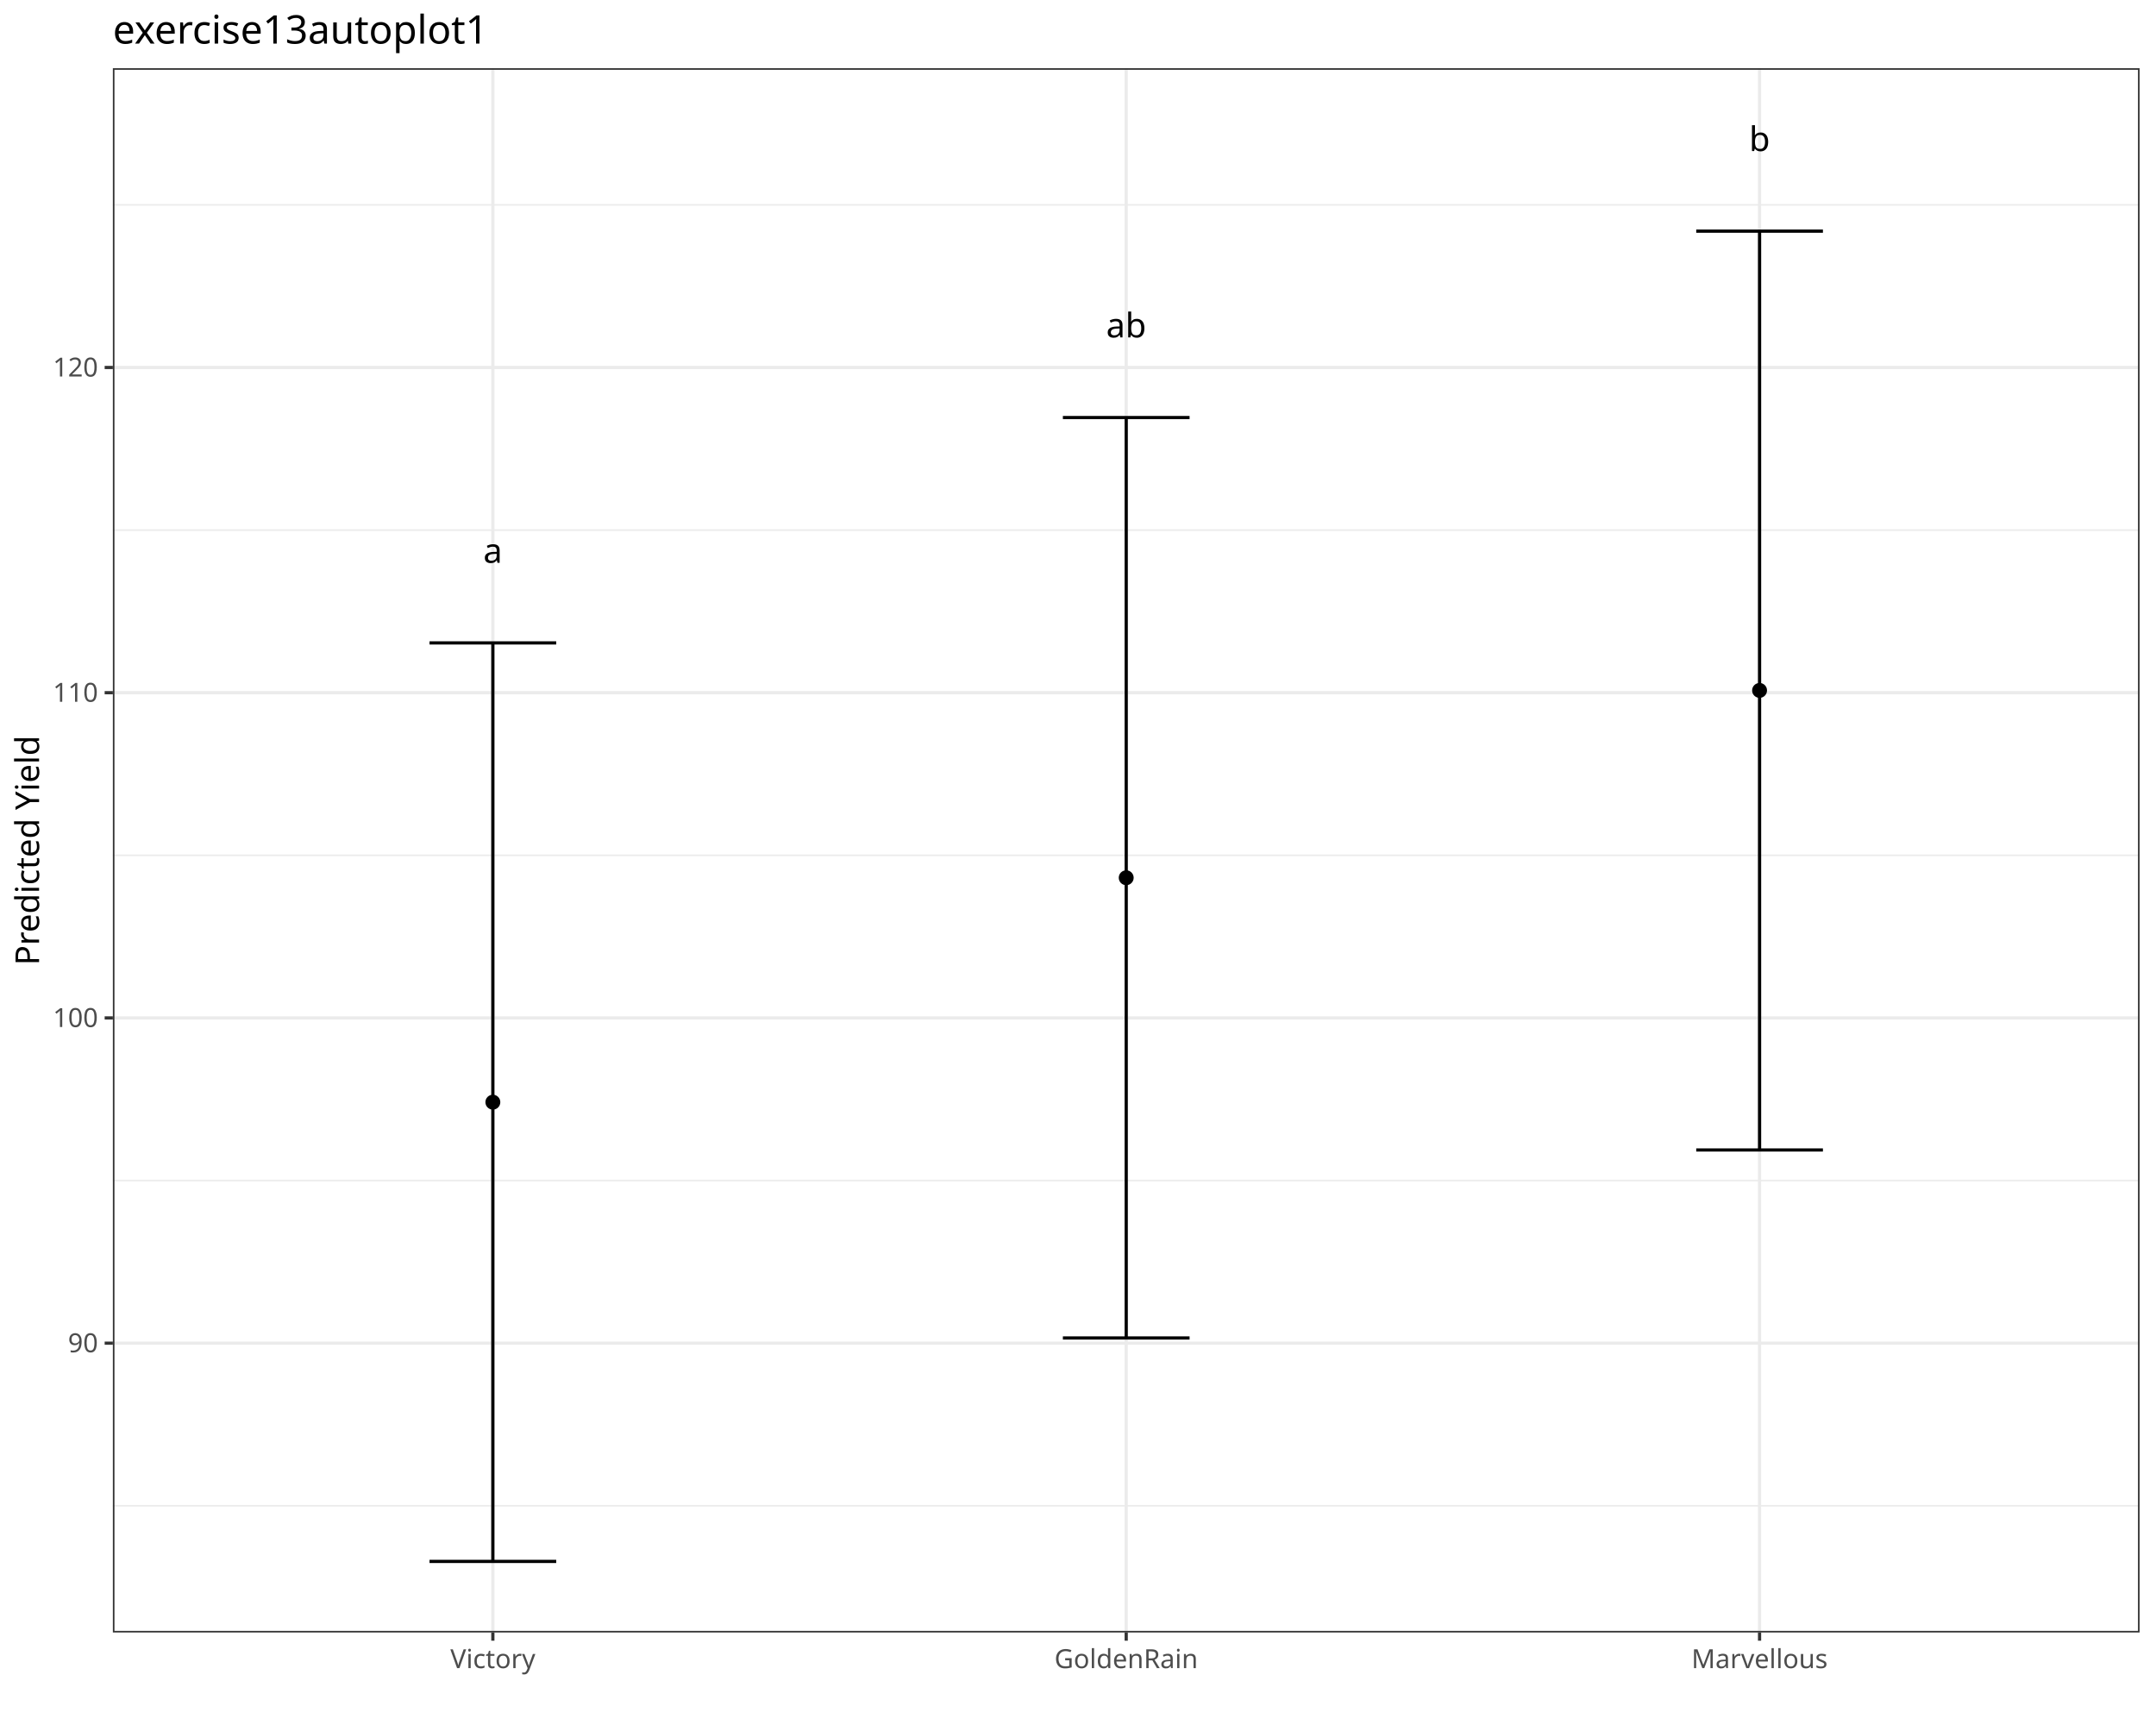
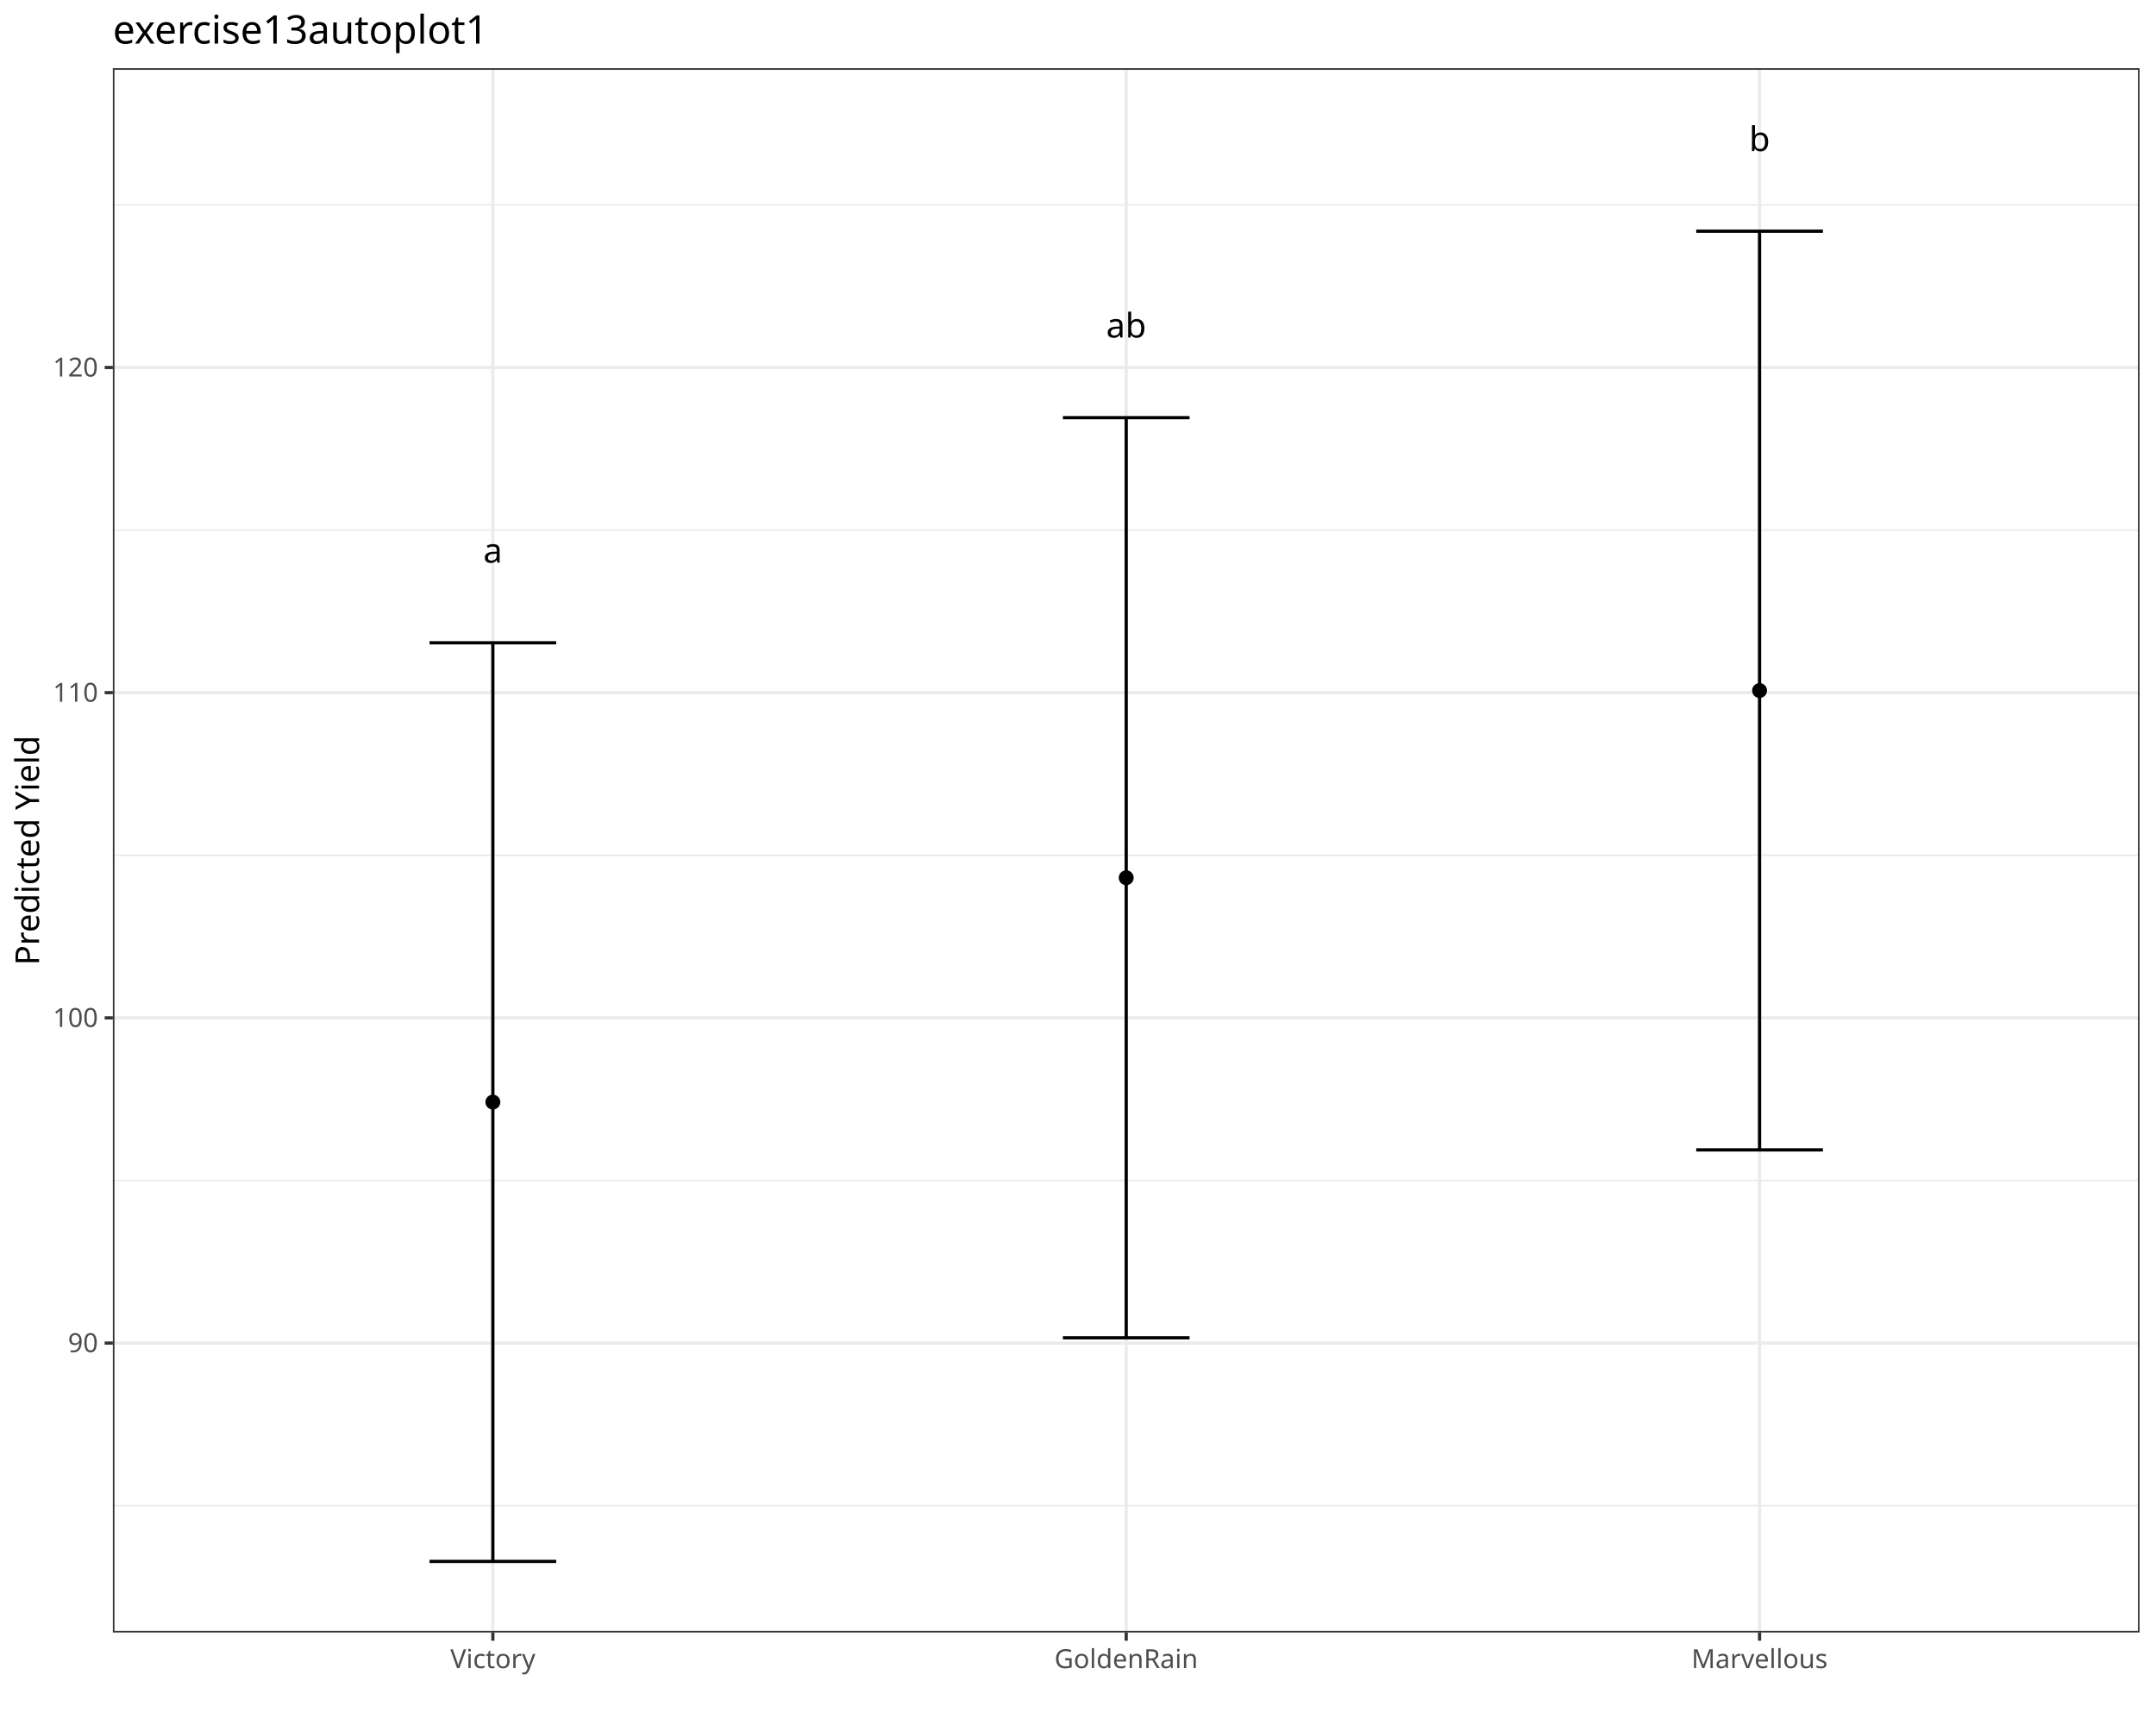
<svg xmlns="http://www.w3.org/2000/svg" class="svglite" data-engine-version="2.0" width="720.00pt" height="576.00pt" viewBox="0 0 720.00 576.00">
  <defs>
    <style type="text/css">
    .svglite line, .svglite polyline, .svglite polygon, .svglite path, .svglite rect, .svglite circle {
      fill: none;
      stroke: #000000;
      stroke-linecap: round;
      stroke-linejoin: round;
      stroke-miterlimit: 10.00;
    }
  </style>
  </defs>
  <rect width="100%" height="100%" style="stroke: none; fill: #FFFFFF;" />
  <defs>
    <clipPath id="cpMC4wMHw3MjAuMDB8MC4wMHw1NzYuMDA=">
      <rect x="0.00" y="0.00" width="720.00" height="576.00" />
    </clipPath>
  </defs>
  <g clip-path="url(#cpMC4wMHw3MjAuMDB8MC4wMHw1NzYuMDA=)">
    <rect x="0.00" y="0.00" width="720.00" height="576.00" style="stroke-width: 1.07; stroke: #FFFFFF; fill: #FFFFFF;" />
  </g>
  <defs>
    <clipPath id="cpMzcuNjl8NzE0LjUyfDIyLjc4fDU0NS4xMQ==">
      <rect x="37.69" y="22.78" width="676.83" height="522.33" />
    </clipPath>
  </defs>
  <g clip-path="url(#cpMzcuNjl8NzE0LjUyfDIyLjc4fDU0NS4xMQ==)">
    <rect x="37.69" y="22.78" width="676.83" height="522.33" style="stroke-width: 1.07; stroke: none; fill: #FFFFFF;" />
-     <polyline points="37.69,502.80 714.52,502.80 " style="stroke-width: 0.53; stroke: #EBEBEB; stroke-linecap: butt;" />
-     <polyline points="37.69,394.20 714.52,394.20 " style="stroke-width: 0.53; stroke: #EBEBEB; stroke-linecap: butt;" />
-     <polyline points="37.69,285.60 714.52,285.60 " style="stroke-width: 0.53; stroke: #EBEBEB; stroke-linecap: butt;" />
+     <polyline points="37.69,502.76 714.52,502.76 " style="stroke-width: 0.53; stroke: #EBEBEB; stroke-linecap: butt;" />
+     <polyline points="37.69,394.17 714.52,394.17 " style="stroke-width: 0.53; stroke: #EBEBEB; stroke-linecap: butt;" />
+     <polyline points="37.69,285.58 714.52,285.58 " style="stroke-width: 0.53; stroke: #EBEBEB; stroke-linecap: butt;" />
    <polyline points="37.69,177.00 714.52,177.00 " style="stroke-width: 0.53; stroke: #EBEBEB; stroke-linecap: butt;" />
-     <polyline points="37.69,68.40 714.52,68.40 " style="stroke-width: 0.53; stroke: #EBEBEB; stroke-linecap: butt;" />
-     <polyline points="37.69,448.50 714.52,448.50 " style="stroke-width: 1.07; stroke: #EBEBEB; stroke-linecap: butt;" />
-     <polyline points="37.69,339.90 714.52,339.90 " style="stroke-width: 1.07; stroke: #EBEBEB; stroke-linecap: butt;" />
-     <polyline points="37.69,231.30 714.52,231.30 " style="stroke-width: 1.07; stroke: #EBEBEB; stroke-linecap: butt;" />
+     <polyline points="37.69,68.41 714.52,68.41 " style="stroke-width: 0.53; stroke: #EBEBEB; stroke-linecap: butt;" />
+     <polyline points="37.69,448.47 714.52,448.47 " style="stroke-width: 1.07; stroke: #EBEBEB; stroke-linecap: butt;" />
+     <polyline points="37.69,339.88 714.52,339.88 " style="stroke-width: 1.07; stroke: #EBEBEB; stroke-linecap: butt;" />
+     <polyline points="37.69,231.29 714.52,231.29 " style="stroke-width: 1.07; stroke: #EBEBEB; stroke-linecap: butt;" />
    <polyline points="37.69,122.70 714.52,122.70 " style="stroke-width: 1.07; stroke: #EBEBEB; stroke-linecap: butt;" />
    <polyline points="164.59,545.11 164.59,22.78 " style="stroke-width: 1.07; stroke: #EBEBEB; stroke-linecap: butt;" />
    <polyline points="376.10,545.11 376.10,22.78 " style="stroke-width: 1.07; stroke: #EBEBEB; stroke-linecap: butt;" />
    <polyline points="587.61,545.11 587.61,22.78 " style="stroke-width: 1.07; stroke: #EBEBEB; stroke-linecap: butt;" />
-     <circle cx="164.59" cy="368.03" r="2.49" style="stroke-width: 0.71; stroke: none; fill: #000000;" />
+     <circle cx="164.59" cy="368.00" r="2.49" style="stroke-width: 0.71; stroke: none; fill: #000000;" />
    <circle cx="376.10" cy="293.09" r="2.49" style="stroke-width: 0.71; stroke: none; fill: #000000;" />
-     <circle cx="587.61" cy="230.54" r="2.49" style="stroke-width: 0.71; stroke: none; fill: #000000;" />
-     <polyline points="143.44,214.68 185.75,214.68 " style="stroke-width: 1.07; stroke-linecap: butt;" />
-     <polyline points="164.59,214.68 164.59,521.37 " style="stroke-width: 1.07; stroke-linecap: butt;" />
+     <circle cx="587.61" cy="230.58" r="2.49" style="stroke-width: 0.71; stroke: none; fill: #000000;" />
+     <polyline points="143.44,214.64 185.75,214.64 " style="stroke-width: 1.07; stroke-linecap: butt;" />
+     <polyline points="164.59,214.64 164.59,521.37 " style="stroke-width: 1.07; stroke-linecap: butt;" />
    <polyline points="143.44,521.37 185.75,521.37 " style="stroke-width: 1.07; stroke-linecap: butt;" />
-     <polyline points="354.95,139.42 397.26,139.42 " style="stroke-width: 1.07; stroke-linecap: butt;" />
-     <polyline points="376.10,139.42 376.10,446.76 " style="stroke-width: 1.07; stroke-linecap: butt;" />
-     <polyline points="354.95,446.76 397.26,446.76 " style="stroke-width: 1.07; stroke-linecap: butt;" />
-     <polyline points="566.46,77.19 608.77,77.19 " style="stroke-width: 1.07; stroke-linecap: butt;" />
-     <polyline points="587.61,77.19 587.61,383.99 " style="stroke-width: 1.07; stroke-linecap: butt;" />
-     <polyline points="566.46,383.99 608.77,383.99 " style="stroke-width: 1.07; stroke-linecap: butt;" />
-     <text x="164.59" y="187.93" text-anchor="middle" style="font-size: 11.38px; font-family: sans;" textLength="6.33px" lengthAdjust="spacingAndGlyphs">a</text>
-     <text x="376.10" y="112.67" text-anchor="middle" style="font-size: 11.38px; font-family: sans;" textLength="12.66px" lengthAdjust="spacingAndGlyphs">ab</text>
+     <polyline points="354.95,139.47 397.26,139.47 " style="stroke-width: 1.07; stroke-linecap: butt;" />
+     <polyline points="376.10,139.47 376.10,446.70 " style="stroke-width: 1.07; stroke-linecap: butt;" />
+     <polyline points="354.95,446.70 397.26,446.70 " style="stroke-width: 1.07; stroke-linecap: butt;" />
+     <polyline points="566.46,77.20 608.77,77.20 " style="stroke-width: 1.07; stroke-linecap: butt;" />
+     <polyline points="587.61,77.20 587.61,383.96 " style="stroke-width: 1.07; stroke-linecap: butt;" />
+     <polyline points="566.46,383.96 608.77,383.96 " style="stroke-width: 1.07; stroke-linecap: butt;" />
+     <text x="164.59" y="187.88" text-anchor="middle" style="font-size: 11.38px; font-family: sans;" textLength="6.33px" lengthAdjust="spacingAndGlyphs">a</text>
+     <text x="376.10" y="112.71" text-anchor="middle" style="font-size: 11.38px; font-family: sans;" textLength="12.66px" lengthAdjust="spacingAndGlyphs">ab</text>
    <text x="587.61" y="50.44" text-anchor="middle" style="font-size: 11.38px; font-family: sans;" textLength="6.33px" lengthAdjust="spacingAndGlyphs">b</text>
    <rect x="37.69" y="22.78" width="676.83" height="522.33" style="stroke-width: 1.07; stroke: #333333;" />
  </g>
  <g clip-path="url(#cpMC4wMHw3MjAuMDB8MC4wMHw1NzYuMDA=)">
-     <text x="32.76" y="451.53" text-anchor="end" style="font-size: 8.80px; fill: #4D4D4D; font-family: sans;" textLength="9.79px" lengthAdjust="spacingAndGlyphs">90</text>
-     <text x="32.76" y="342.93" text-anchor="end" style="font-size: 8.80px; fill: #4D4D4D; font-family: sans;" textLength="14.68px" lengthAdjust="spacingAndGlyphs">100</text>
-     <text x="32.76" y="234.33" text-anchor="end" style="font-size: 8.80px; fill: #4D4D4D; font-family: sans;" textLength="14.68px" lengthAdjust="spacingAndGlyphs">110</text>
+     <text x="32.76" y="451.49" text-anchor="end" style="font-size: 8.80px; fill: #4D4D4D; font-family: sans;" textLength="9.79px" lengthAdjust="spacingAndGlyphs">90</text>
+     <text x="32.76" y="342.91" text-anchor="end" style="font-size: 8.80px; fill: #4D4D4D; font-family: sans;" textLength="14.68px" lengthAdjust="spacingAndGlyphs">100</text>
+     <text x="32.76" y="234.32" text-anchor="end" style="font-size: 8.80px; fill: #4D4D4D; font-family: sans;" textLength="14.68px" lengthAdjust="spacingAndGlyphs">110</text>
    <text x="32.76" y="125.73" text-anchor="end" style="font-size: 8.80px; fill: #4D4D4D; font-family: sans;" textLength="14.68px" lengthAdjust="spacingAndGlyphs">120</text>
-     <polyline points="34.95,448.50 37.69,448.50 " style="stroke-width: 1.07; stroke: #333333; stroke-linecap: butt;" />
-     <polyline points="34.95,339.90 37.69,339.90 " style="stroke-width: 1.07; stroke: #333333; stroke-linecap: butt;" />
-     <polyline points="34.95,231.30 37.69,231.30 " style="stroke-width: 1.07; stroke: #333333; stroke-linecap: butt;" />
+     <polyline points="34.95,448.47 37.69,448.47 " style="stroke-width: 1.07; stroke: #333333; stroke-linecap: butt;" />
+     <polyline points="34.95,339.88 37.69,339.88 " style="stroke-width: 1.07; stroke: #333333; stroke-linecap: butt;" />
+     <polyline points="34.95,231.29 37.69,231.29 " style="stroke-width: 1.07; stroke: #333333; stroke-linecap: butt;" />
    <polyline points="34.95,122.70 37.69,122.70 " style="stroke-width: 1.07; stroke: #333333; stroke-linecap: butt;" />
    <polyline points="164.59,547.85 164.59,545.11 " style="stroke-width: 1.07; stroke: #333333; stroke-linecap: butt;" />
    <polyline points="376.10,547.85 376.10,545.11 " style="stroke-width: 1.07; stroke: #333333; stroke-linecap: butt;" />
    <polyline points="587.61,547.85 587.61,545.11 " style="stroke-width: 1.07; stroke: #333333; stroke-linecap: butt;" />
    <text x="164.59" y="557.01" text-anchor="middle" style="font-size: 8.80px; fill: #4D4D4D; font-family: sans;" textLength="26.90px" lengthAdjust="spacingAndGlyphs">Victory</text>
    <text x="376.10" y="557.01" text-anchor="middle" style="font-size: 8.80px; fill: #4D4D4D; font-family: sans;" textLength="46.48px" lengthAdjust="spacingAndGlyphs">GoldenRain</text>
    <text x="587.61" y="557.01" text-anchor="middle" style="font-size: 8.80px; fill: #4D4D4D; font-family: sans;" textLength="42.56px" lengthAdjust="spacingAndGlyphs">Marvellous</text>
    <text transform="translate(13.05,283.95) rotate(-90)" text-anchor="middle" style="font-size: 11.00px; font-family: sans;" textLength="73.99px" lengthAdjust="spacingAndGlyphs">Predicted Yield</text>
    <text x="37.69" y="14.56" style="font-size: 13.20px; font-family: sans;" textLength="118.17px" lengthAdjust="spacingAndGlyphs">exercise13autoplot1</text>
  </g>
</svg>
